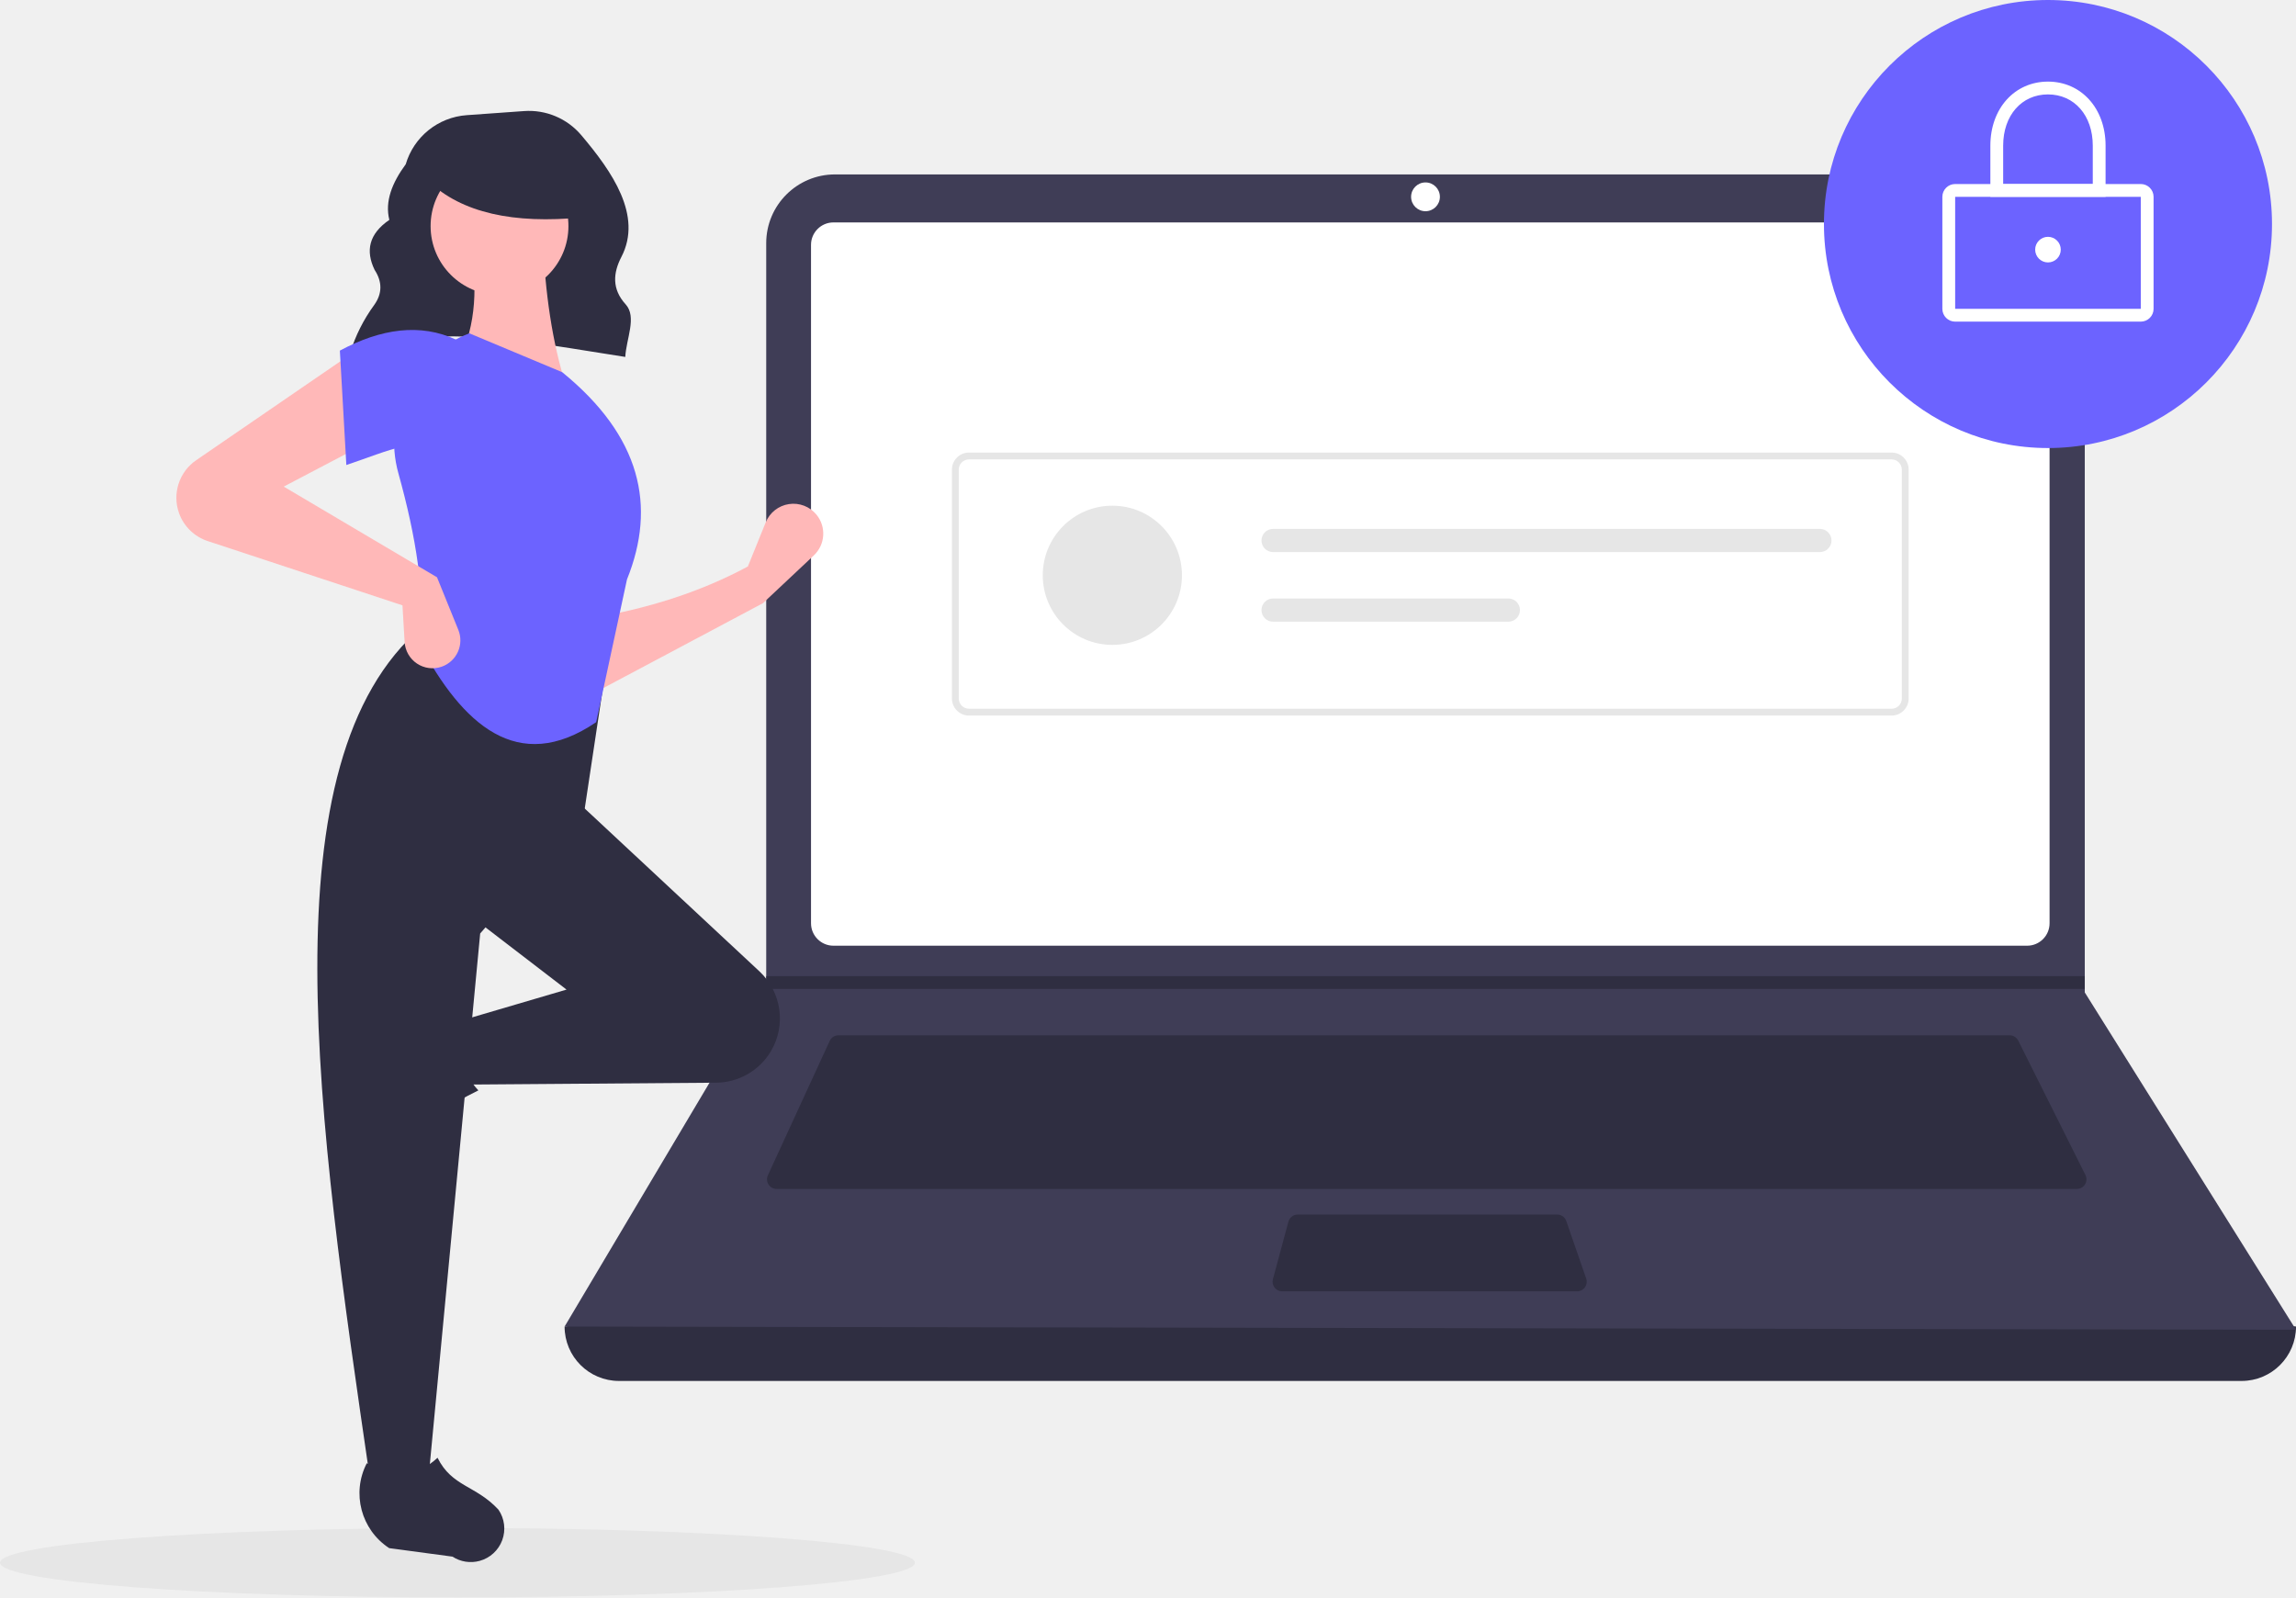
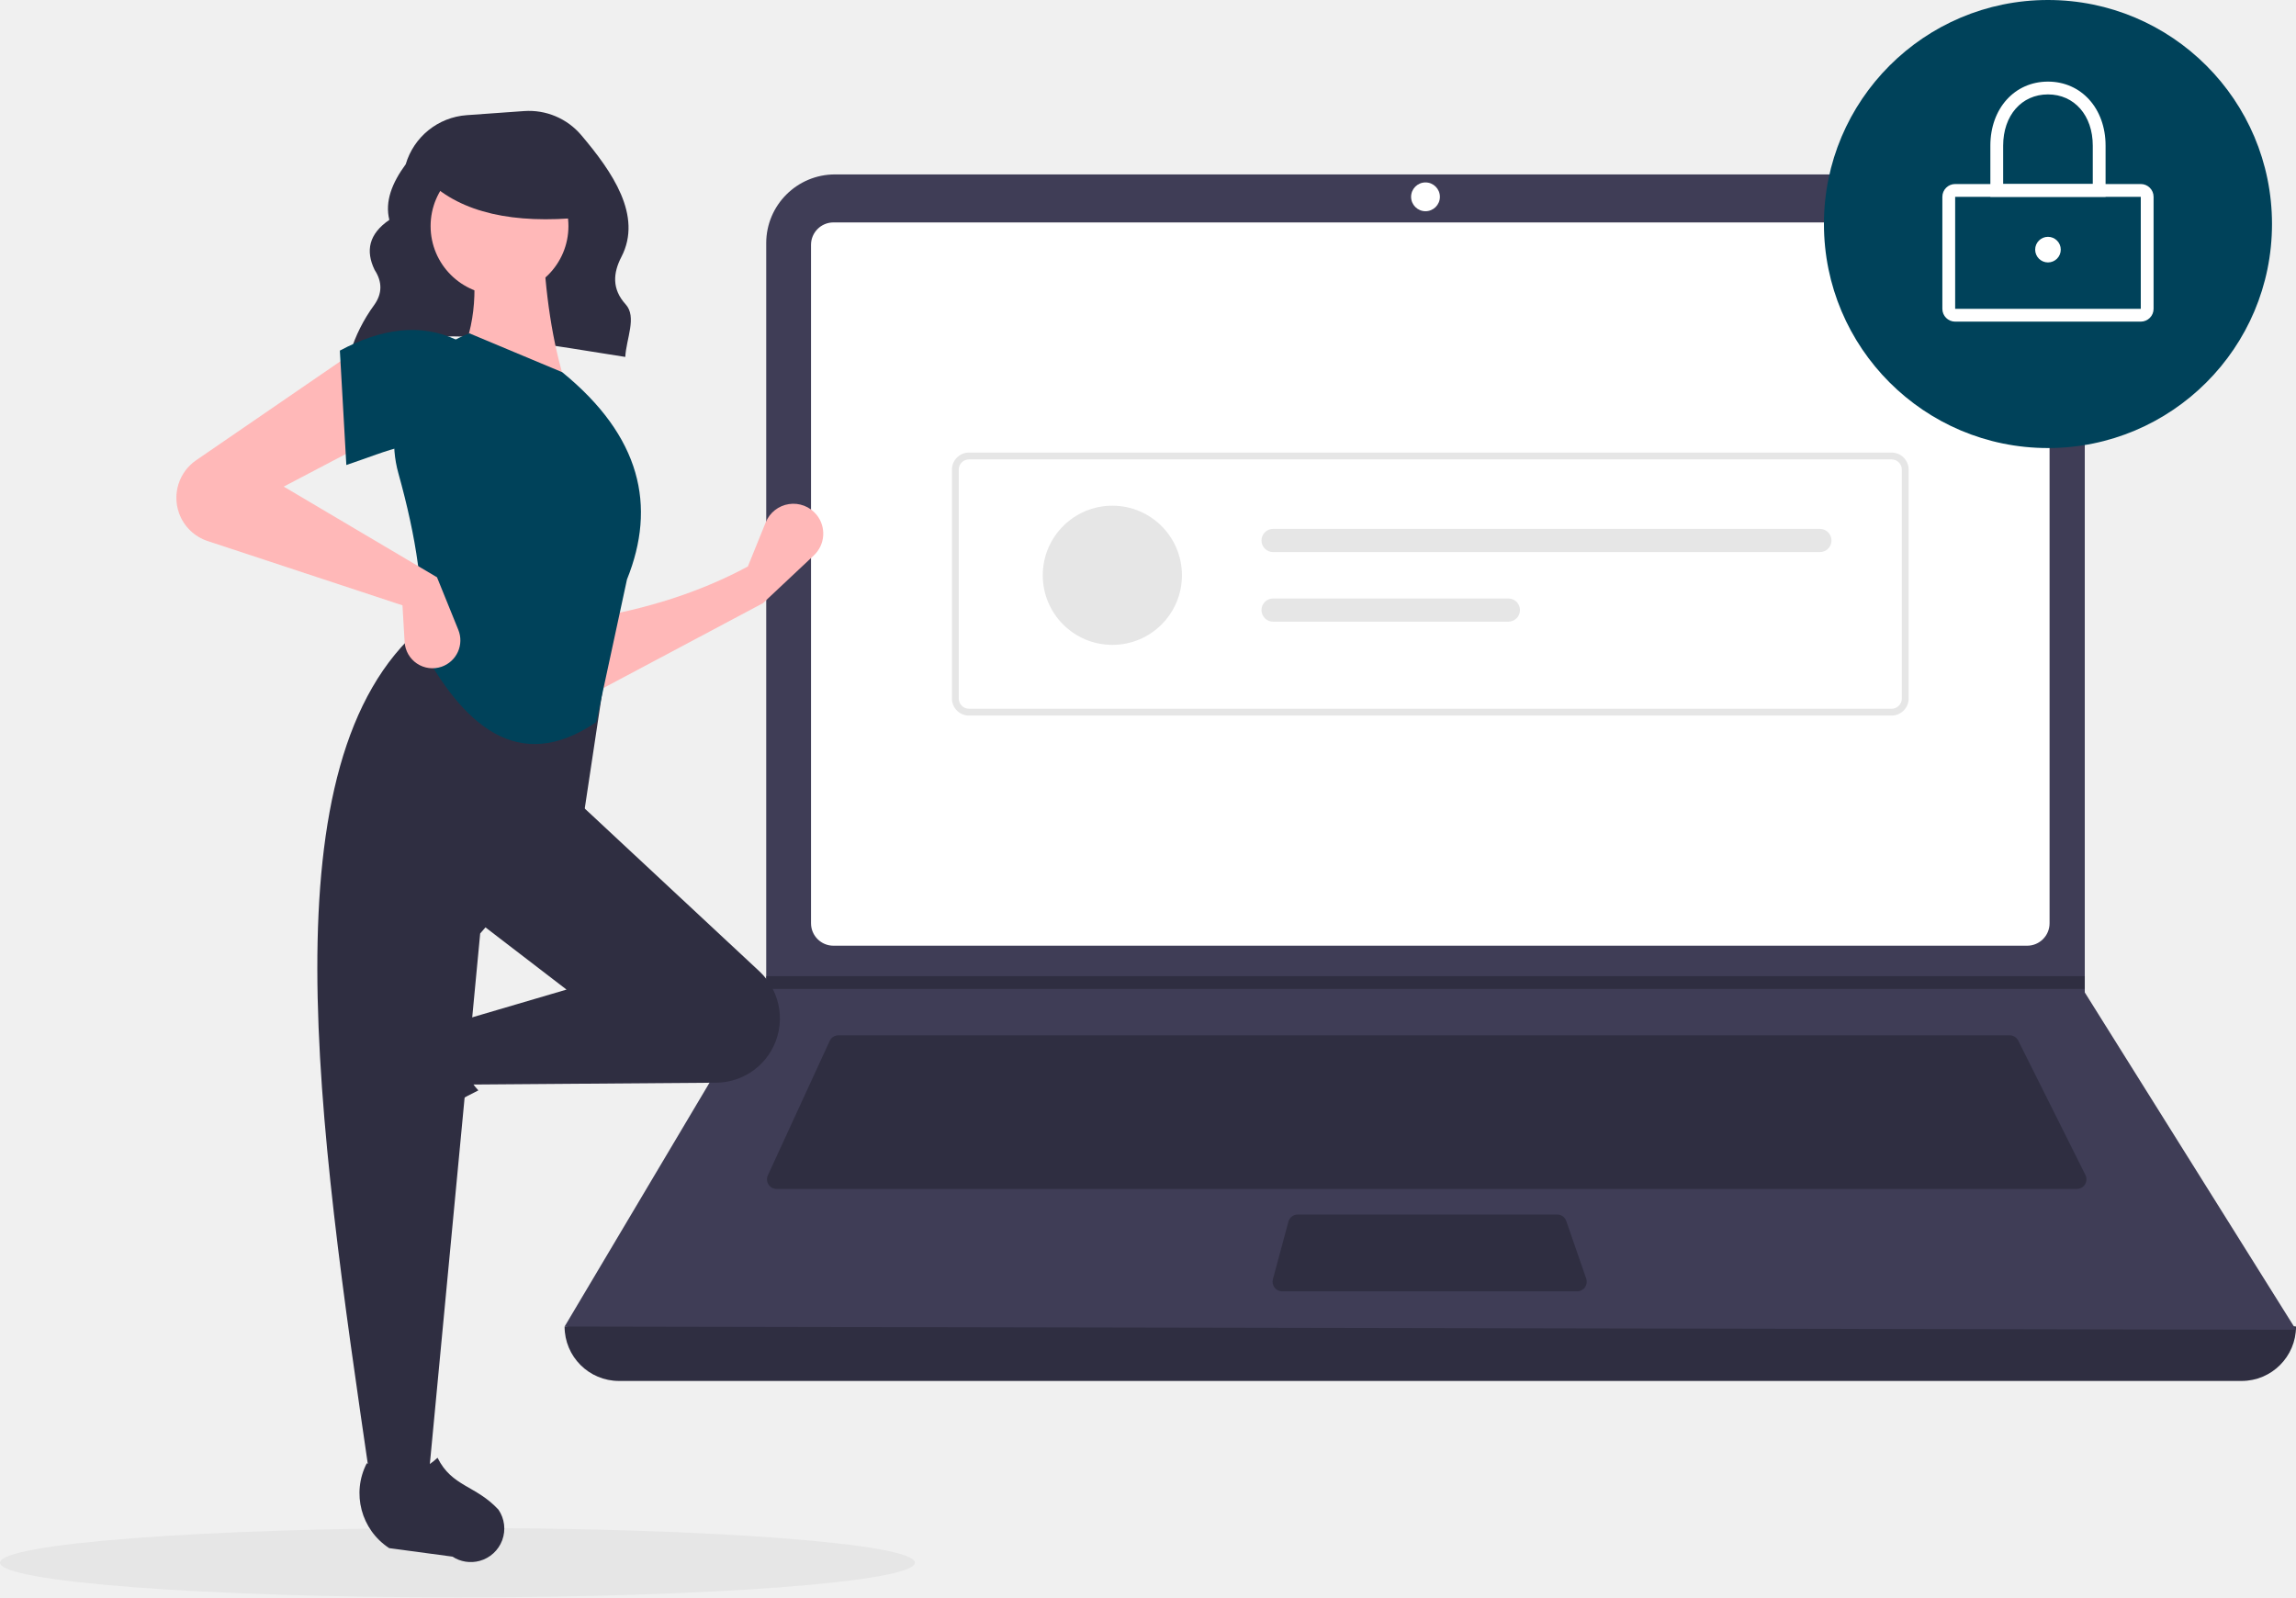
<svg xmlns="http://www.w3.org/2000/svg" data-name="Layer 1" width="793" height="551.732" viewBox="0 0 793 551.732">
  <ellipse cx="158" cy="539.732" rx="158" ry="12" fill="#e6e6e6" />
  <path d="M324.272,296.554c27.497-11.695,61.744-4.285,95.191.858.311-6.228,4.084-13.808.132-18.153-4.801-5.279-4.359-10.825-1.47-16.404,7.388-14.265-3.197-29.444-13.884-42.065a23.669,23.669,0,0,0-19.755-8.292l-19.797,1.414A23.709,23.709,0,0,0,343.635,230.859v0c-4.727,6.429-7.257,12.841-5.664,19.219-7.081,4.839-8.27,10.68-5.089,17.264,2.698,4.146,2.669,8.182-.123,12.106a55.891,55.891,0,0,0-8.31,16.506Z" transform="translate(-203.5 -174.1342)" fill="#2f2e41" />
  <path d="M977.709,651.097H417.291A18.791,18.791,0,0,1,398.5,632.306h0q304.727-35.415,598,0h0A18.791,18.791,0,0,1,977.709,651.097Z" transform="translate(-203.5 -174.1342)" fill="#2f2e41" />
  <path d="M996.5,633.412l-598-1.105,69.306-116.616.332-.553V258.131a23.752,23.752,0,0,1,23.754-23.754H899.792a23.752,23.752,0,0,1,23.754,23.754V516.906Z" transform="translate(-203.5 -174.1342)" fill="#3f3d56" />
  <path d="M491.35,250.957a7.746,7.746,0,0,0-7.738,7.738V493.031a7.747,7.747,0,0,0,7.738,7.738H903.65a7.747,7.747,0,0,0,7.738-7.738V258.694a7.747,7.747,0,0,0-7.738-7.738Z" transform="translate(-203.5 -174.1342)" fill="#fff" />
  <path d="M493.078,531.718a3.325,3.325,0,0,0-3.013,1.93l-21.355,46.425a3.316,3.316,0,0,0,3.012,4.702H920.814a3.316,3.316,0,0,0,2.965-4.799L900.567,533.551a3.299,3.299,0,0,0-2.965-1.833Z" transform="translate(-203.5 -174.1342)" fill="#2f2e41" />
  <circle cx="492.342" cy="67.98" r="4.974" fill="#fff" />
  <path d="M651.7,593.619a3.321,3.321,0,0,0-3.202,2.454l-5.357,19.896a3.316,3.316,0,0,0,3.202,4.179h101.874a3.315,3.315,0,0,0,3.133-4.401l-6.887-19.896a3.318,3.318,0,0,0-3.134-2.231Z" transform="translate(-203.5 -174.1342)" fill="#2f2e41" />
  <polygon points="720.046 337.135 720.046 341.556 264.306 341.556 264.649 341.004 264.649 337.135 720.046 337.135" fill="#2f2e41" />
-   <circle cx="707.335" cy="77.375" r="77.375" fill="#6c63ff" />
+   <circle cx="707.335" cy="77.375" r="77.375" fill="#00425a" />
  <path d="M942.89,285.223H878.779a4.426,4.426,0,0,1-4.421-4.421V242.114a4.426,4.426,0,0,1,4.421-4.421H942.89a4.426,4.426,0,0,1,4.421,4.421v38.688A4.426,4.426,0,0,1,942.89,285.223Zm-64.111-43.109v38.688h64.114L942.89,242.114Z" transform="translate(-203.5 -174.1342)" fill="#fff" />
  <path d="M930.731,242.114h-39.793V224.428c0-12.81,8.368-22.107,19.896-22.107s19.896,9.297,19.896,22.107Zm-35.372-4.421h30.95V224.428c0-10.413-6.363-17.686-15.475-17.686s-15.475,7.273-15.475,17.686Z" transform="translate(-203.5 -174.1342)" fill="#fff" />
  <circle cx="707.335" cy="86.218" r="4.421" fill="#fff" />
  <path d="M856.82,421.284H538.18a5.908,5.908,0,0,1-5.901-5.901V336.342a5.908,5.908,0,0,1,5.901-5.901H856.82a5.908,5.908,0,0,1,5.901,5.901V415.383A5.908,5.908,0,0,1,856.82,421.284Zm-318.64-88.482a3.544,3.544,0,0,0-3.54,3.54V415.383a3.544,3.544,0,0,0,3.54,3.54H856.82a3.544,3.544,0,0,0,3.54-3.54V336.342a3.544,3.544,0,0,0-3.54-3.54Z" transform="translate(-203.5 -174.1342)" fill="#e6e6e6" />
  <circle cx="384.19" cy="198.695" r="24.036" fill="#e6e6e6" />
  <path d="M643.203,356.805a4.006,4.006,0,1,0,0,8.012H832.061a4.006,4.006,0,0,0,0-8.012Z" transform="translate(-203.5 -174.1342)" fill="#e6e6e6" />
  <path d="M643.203,380.842a4.006,4.006,0,1,0,0,8.012H724.469a4.006,4.006,0,1,0,0-8.012Z" transform="translate(-203.5 -174.1342)" fill="#e6e6e6" />
  <path d="M467.022,382.462,408.119,413.778l-.746-26.096c19.226-3.209,37.517-8.797,54.429-17.895l6.16-15.22a10.318,10.318,0,0,1,17.536-2.678l0,0a10.318,10.318,0,0,1-.908,14.069Z" transform="translate(-203.5 -174.1342)" fill="#ffb8b8" />
  <path d="M323.098,563.267v0a11.574,11.574,0,0,1,1.469-9.363l12.939-19.858a22.612,22.612,0,0,1,29.335-7.739h0c-5.438,9.256-4.68,17.377,1.878,24.434a117.631,117.631,0,0,0-27.936,19.045A11.574,11.574,0,0,1,323.098,563.267Z" transform="translate(-203.5 -174.1342)" fill="#2f2e41" />
  <path d="M469.705,537.303l0,0a22.203,22.203,0,0,1-18.871,10.779l-85.96.651-3.728-21.623,38.026-11.184-32.061-24.605L402.154,450.313l63.65,59.324A22.203,22.203,0,0,1,469.705,537.303Z" transform="translate(-203.5 -174.1342)" fill="#2f2e41" />
  <path d="M351.453,685.179H331.321c-18.075-123.898-36.474-248.142,17.895-294.515l64.122,10.439L405.136,455.532l-35.789,41.008Z" transform="translate(-203.5 -174.1342)" fill="#2f2e41" />
  <path d="M369.149,713.246h0a11.574,11.574,0,0,1-9.363-1.469l-21.859-2.938a22.612,22.612,0,0,1-7.741-29.335v0c9.257,5.437,17.377,4.679,24.434-1.879,4.986,10.067,13.201,9.453,21.047,17.935A11.574,11.574,0,0,1,369.149,713.246Z" transform="translate(-203.5 -174.1342)" fill="#2f2e41" />
  <path d="M399.172,307.902l-37.28-8.947c6.192-12.674,6.702-26.776,3.728-41.754l25.351-.746C391.764,275.08,394.167,292.481,399.172,307.902Z" transform="translate(-203.5 -174.1342)" fill="#ffb8b8" />
-   <path d="M409.418,423.552c-27.139,18.493-46.314.633-60.947-26.923,2.033-16.862-1.259-37.041-7.357-58.966a40.138,40.138,0,0,1,24.506-48.401h0l32.061,13.421c27.224,22.19,32.582,46.227,22.368,71.578Z" transform="translate(-203.5 -174.1342)" fill="#6c63ff" />
+   <path d="M409.418,423.552c-27.139,18.493-46.314.633-60.947-26.923,2.033-16.862-1.259-37.041-7.357-58.966a40.138,40.138,0,0,1,24.506-48.401h0l32.061,13.421c27.224,22.19,32.582,46.227,22.368,71.578Z" transform="translate(-203.5 -174.1342)" fill="#00425a" />
  <path d="M331.321,326.542,301.497,342.2l52.938,31.316,7.366,18.17a9.637,9.637,0,0,1-5.789,12.731h0a9.637,9.637,0,0,1-12.762-8.544l-.745-12.663-67.284-22.204a15.733,15.733,0,0,1-9.873-9.611v0a15.733,15.733,0,0,1,5.903-18.303l54.105-37.118Z" transform="translate(-203.5 -174.1342)" fill="#ffb8b8" />
-   <path d="M361.146,329.524c-12.439-5.451-23.749.47-38.026,5.219l-2.237-39.517c14.176-7.556,27.692-9.593,40.263-3.728Z" transform="translate(-203.5 -174.1342)" fill="#6c63ff" />
+   <path d="M361.146,329.524c-12.439-5.451-23.749.47-38.026,5.219l-2.237-39.517c14.176-7.556,27.692-9.593,40.263-3.728Z" transform="translate(-203.5 -174.1342)" fill="#00425a" />
  <circle cx="172.525" cy="78.093" r="23.802" fill="#ffb8b8" />
  <path d="M404.5,249.224c-23.566,2.308-41.523-1.546-53-12.52v-8.838h51Z" transform="translate(-203.5 -174.1342)" fill="#2f2e41" />
</svg>
